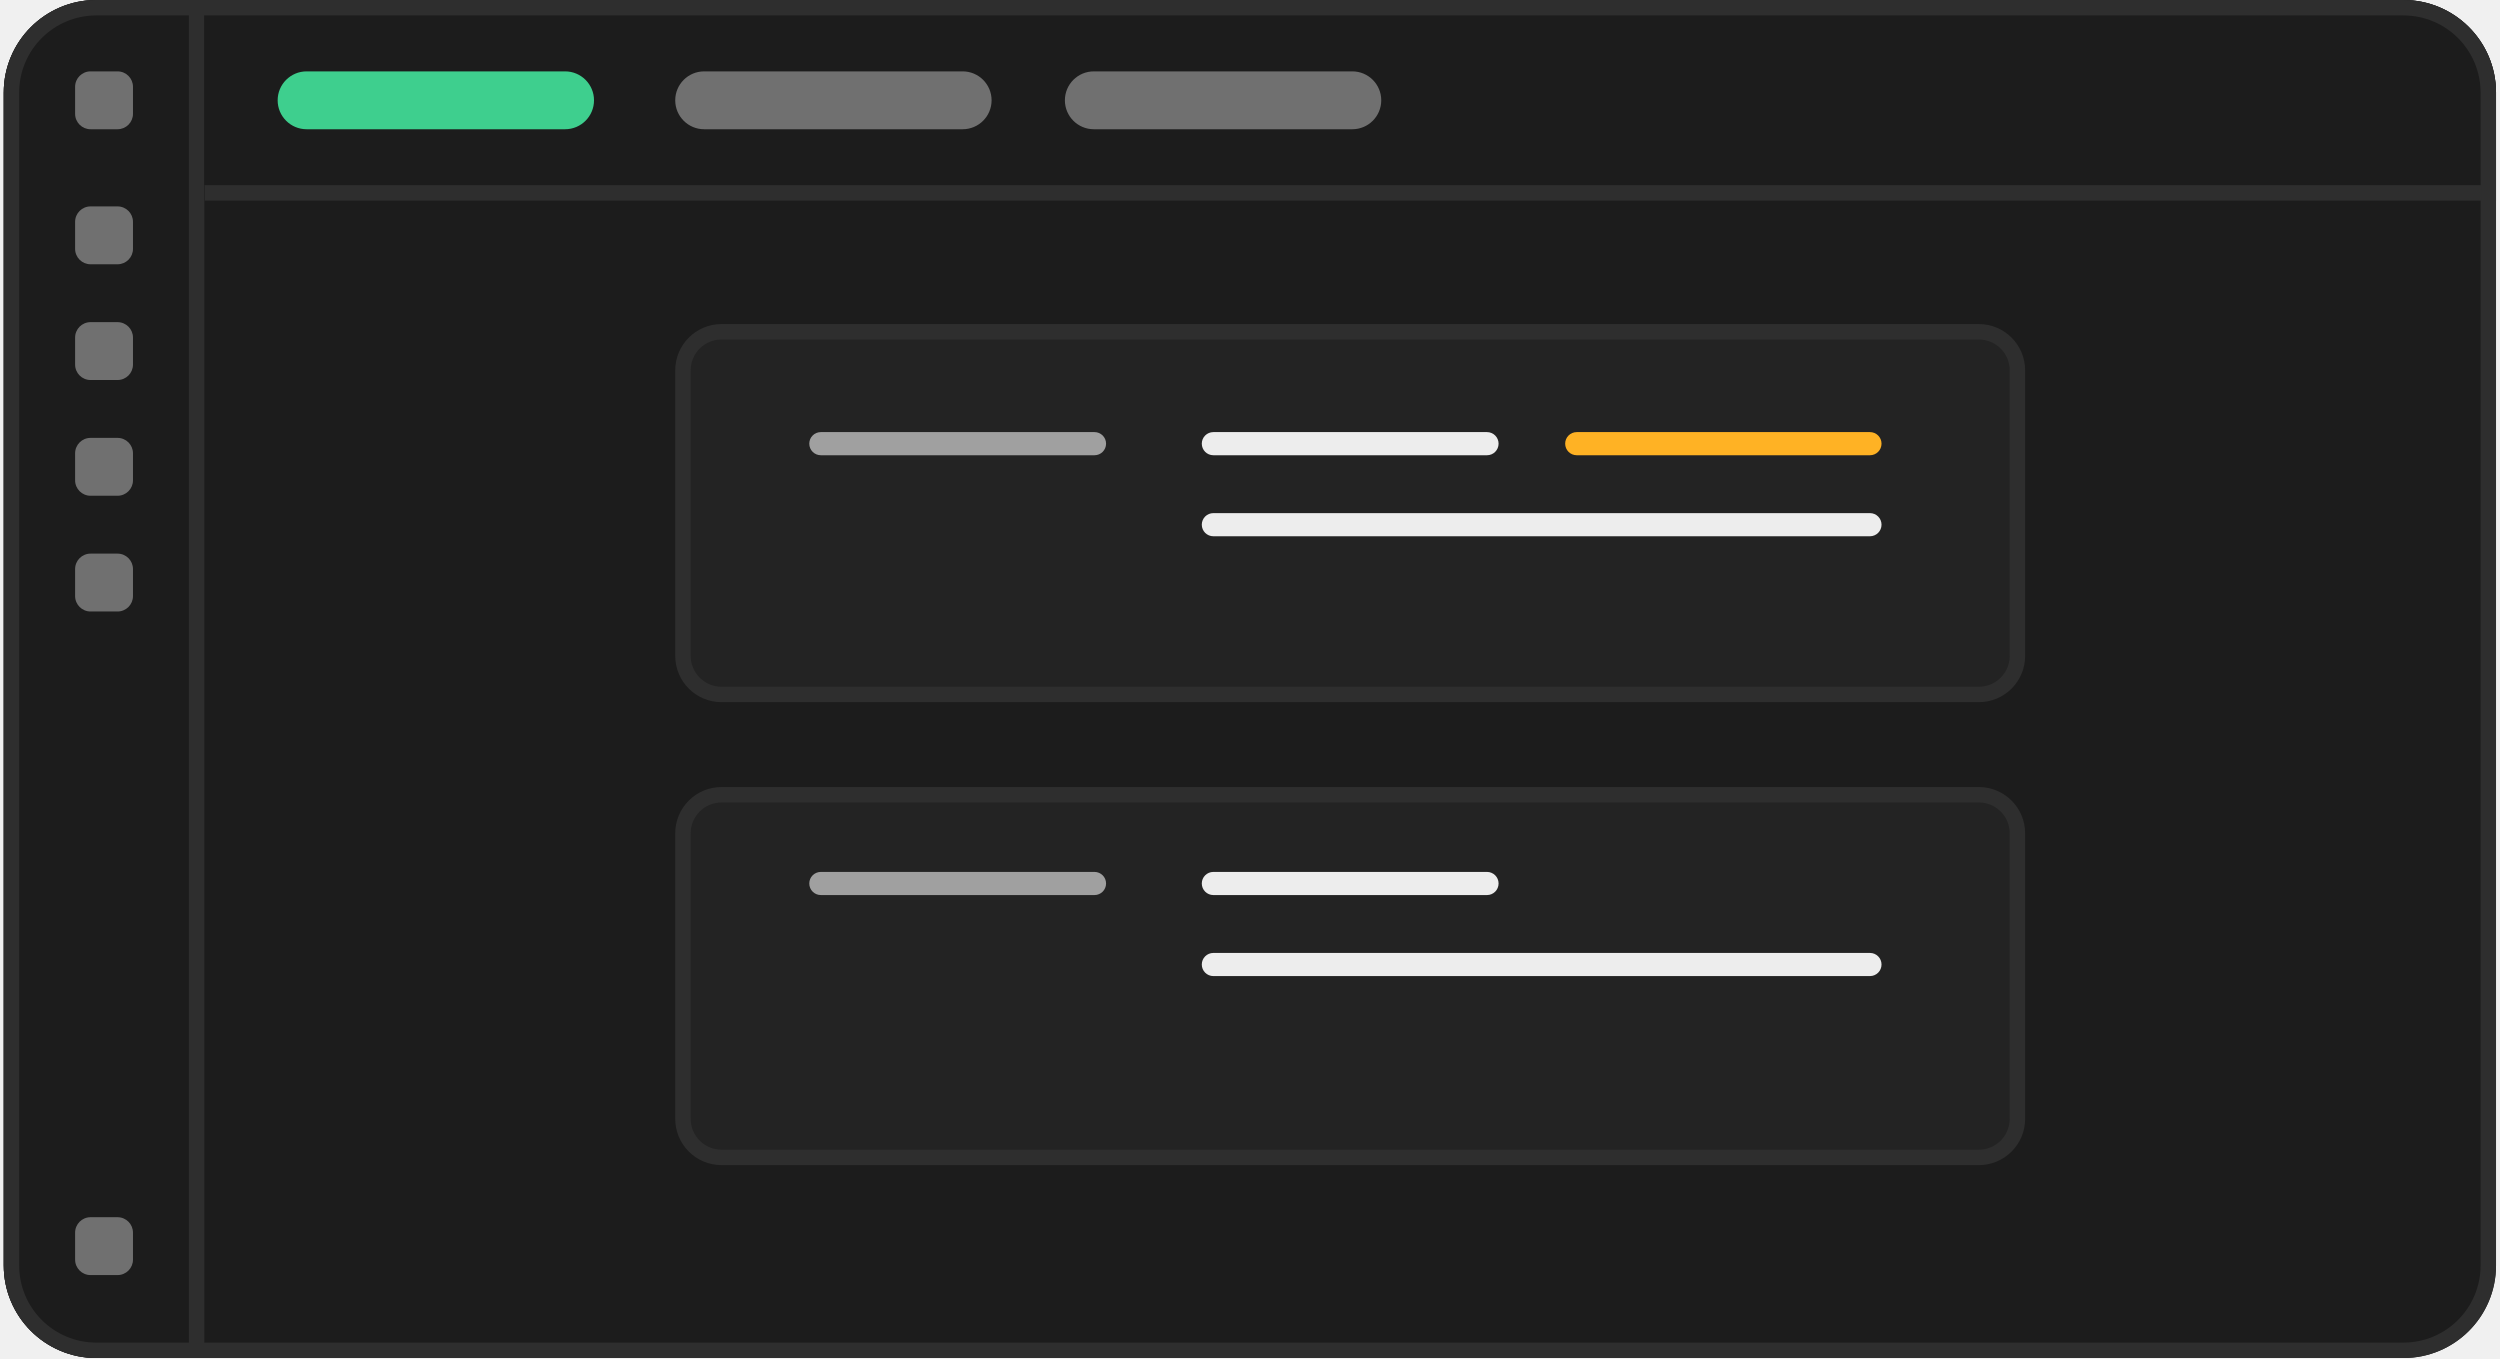
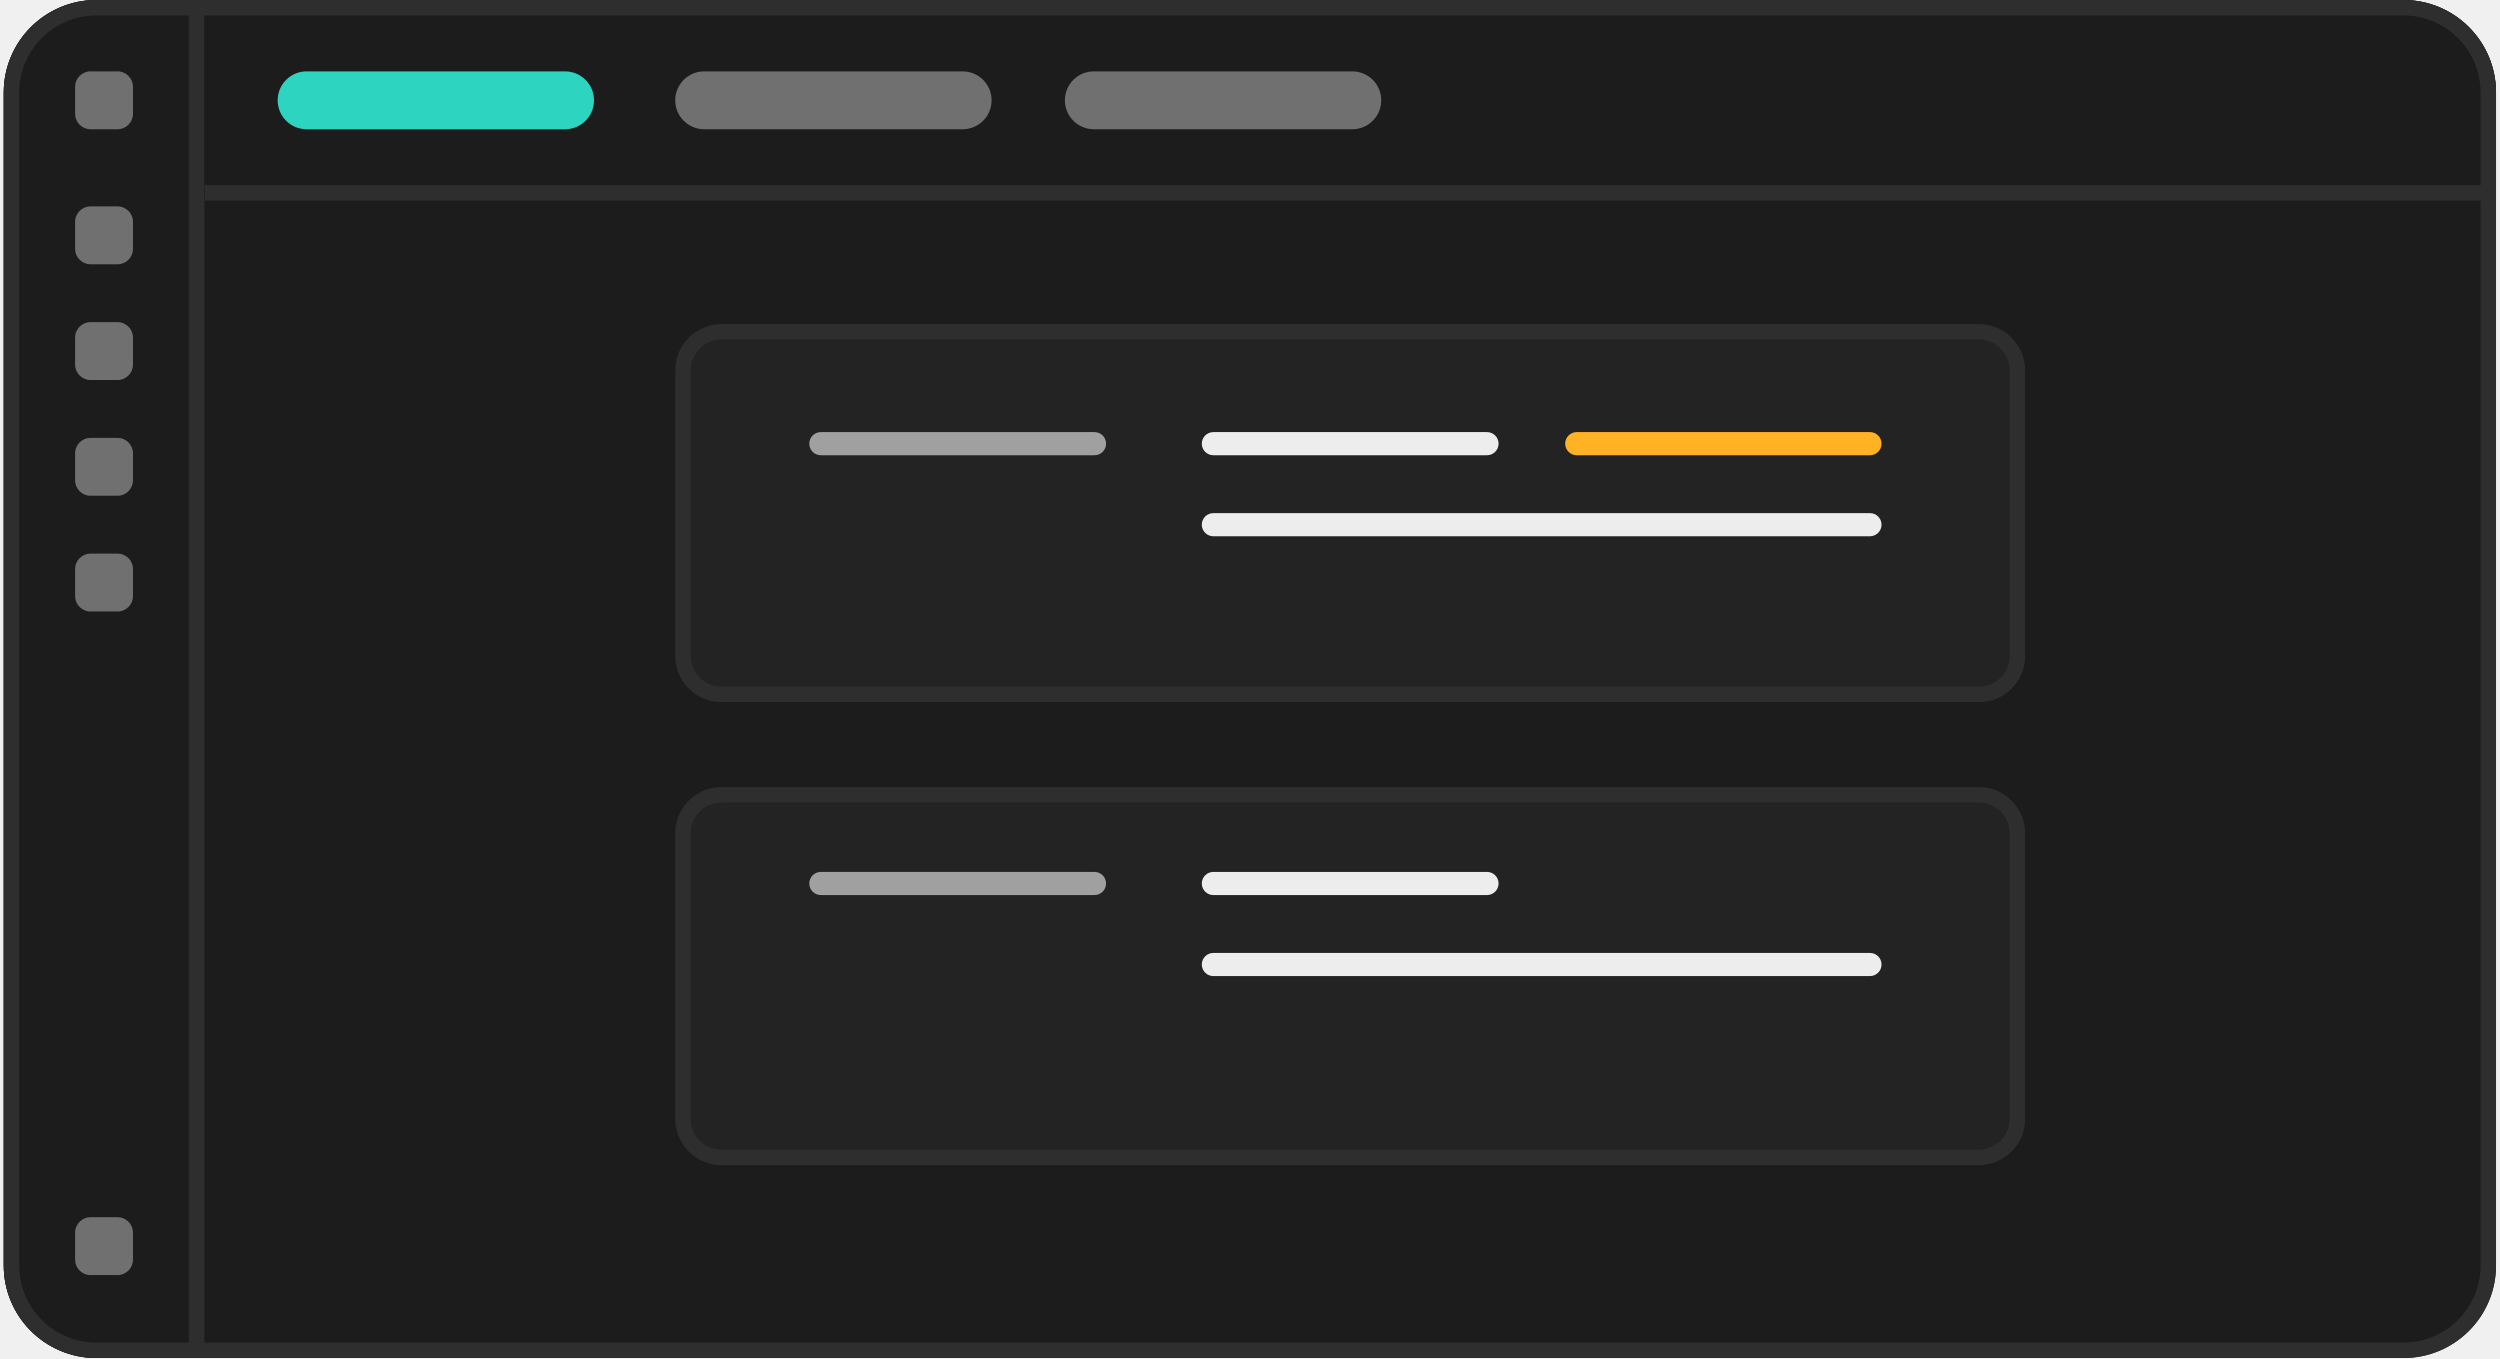
<svg xmlns="http://www.w3.org/2000/svg" viewBox="0 0 162 88" fill="none">
  <g clip-path="url(#clip0_701_65535)">
    <rect x="0.242" width="161.5" height="88" rx="6" fill="#1C1C1C" />
    <mask id="path-3-inside-1_701_65535" fill="white">
      <path d="M0.242 6C0.242 2.686 2.928 0 6.242 0H13.242V88H6.242C2.928 88 0.242 85.314 0.242 82V6Z" />
    </mask>
    <path d="M0.242 6C0.242 2.686 2.928 0 6.242 0H13.242V88H6.242C2.928 88 0.242 85.314 0.242 82V6Z" fill="#1C1C1C" />
    <path d="M0.242 0H13.242H0.242ZM13.242 88H0.242H13.242ZM0.242 88V0V88ZM14.242 0V88H12.242V0H14.242Z" fill="#2E2E2E" mask="url(#path-3-inside-1_701_65535)" />
    <mask id="path-5-inside-2_701_65535" fill="white">
      <path d="M155.742 -2.62268e-07C159.056 -1.17421e-07 161.742 2.686 161.742 6L161.742 13L13.242 13L13.242 -6.49114e-06L155.742 -2.62268e-07Z" />
    </mask>
    <path d="M155.742 -2.62268e-07C159.056 -1.17421e-07 161.742 2.686 161.742 6L161.742 13L13.242 13L13.242 -6.49114e-06L155.742 -2.62268e-07Z" fill="#1C1C1C" />
    <path d="M161.742 0L161.742 13L161.742 0ZM13.242 13L13.242 -6.49114e-06L13.242 13ZM13.242 -6.49114e-06L161.742 0L13.242 -6.49114e-06ZM161.742 14L13.242 14L13.242 12L161.742 12L161.742 14Z" fill="#2E2E2E" mask="url(#path-5-inside-2_701_65535)" />
    <rect x="44.255" y="21.5" width="86.474" height="23.5" rx="2.5" fill="#232323" stroke="#2E2E2E" />
    <rect x="44.255" y="51.5" width="86.474" height="23.5" rx="2.5" fill="#232323" stroke="#2E2E2E" />
    <rect x="52.441" y="28" width="19.232" height="1.5" rx="0.75" fill="#A0A0A0" />
    <rect x="52.441" y="56.5" width="19.232" height="1.5" rx="0.75" fill="#A0A0A0" />
    <rect x="77.876" y="28" width="19.232" height="1.5" rx="0.75" fill="#EDEDED" />
    <rect x="77.876" y="56.5" width="19.232" height="1.5" rx="0.75" fill="#EDEDED" />
    <rect x="77.876" y="33.25" width="44.047" height="1.5" rx="0.75" fill="#EDEDED" />
    <rect x="77.876" y="61.75" width="44.047" height="1.5" rx="0.75" fill="#EDEDED" />
-     <rect x="17.992" y="4.625" width="20.5" height="3.75" rx="1.875" fill="#3ECF8E" />
+     <rect x="17.992" y="4.625" width="20.5" height="3.75" rx="1.875" fill="#2DD4BF" />
    <rect x="43.755" y="4.625" width="20.5" height="3.75" rx="1.875" fill="#707070" />
    <rect x="69.005" y="4.625" width="20.5" height="3.75" rx="1.875" fill="#707070" />
    <rect x="101.423" y="28" width="20.5" height="1.5" rx="0.75" fill="#FFB224" />
    <rect x="4.867" y="4.625" width="3.75" height="3.75" rx="1" fill="#707070" />
    <rect x="4.867" y="13.375" width="3.75" height="3.75" rx="1" fill="#707070" />
    <rect x="4.867" y="20.875" width="3.75" height="3.75" rx="1" fill="#707070" />
    <rect x="4.867" y="28.375" width="3.75" height="3.75" rx="1" fill="#707070" />
    <rect x="4.867" y="35.875" width="3.75" height="3.75" rx="1" fill="#707070" />
    <rect x="4.867" y="78.875" width="3.75" height="3.75" rx="1" fill="#707070" />
  </g>
  <rect x="0.742" y="0.5" width="160.5" height="87" rx="5.5" stroke="#2E2E2E" />
  <defs>
    <clipPath id="clip0_701_65535">
      <rect x="0.242" width="161.5" height="88" rx="6" fill="white" />
    </clipPath>
  </defs>
</svg>
